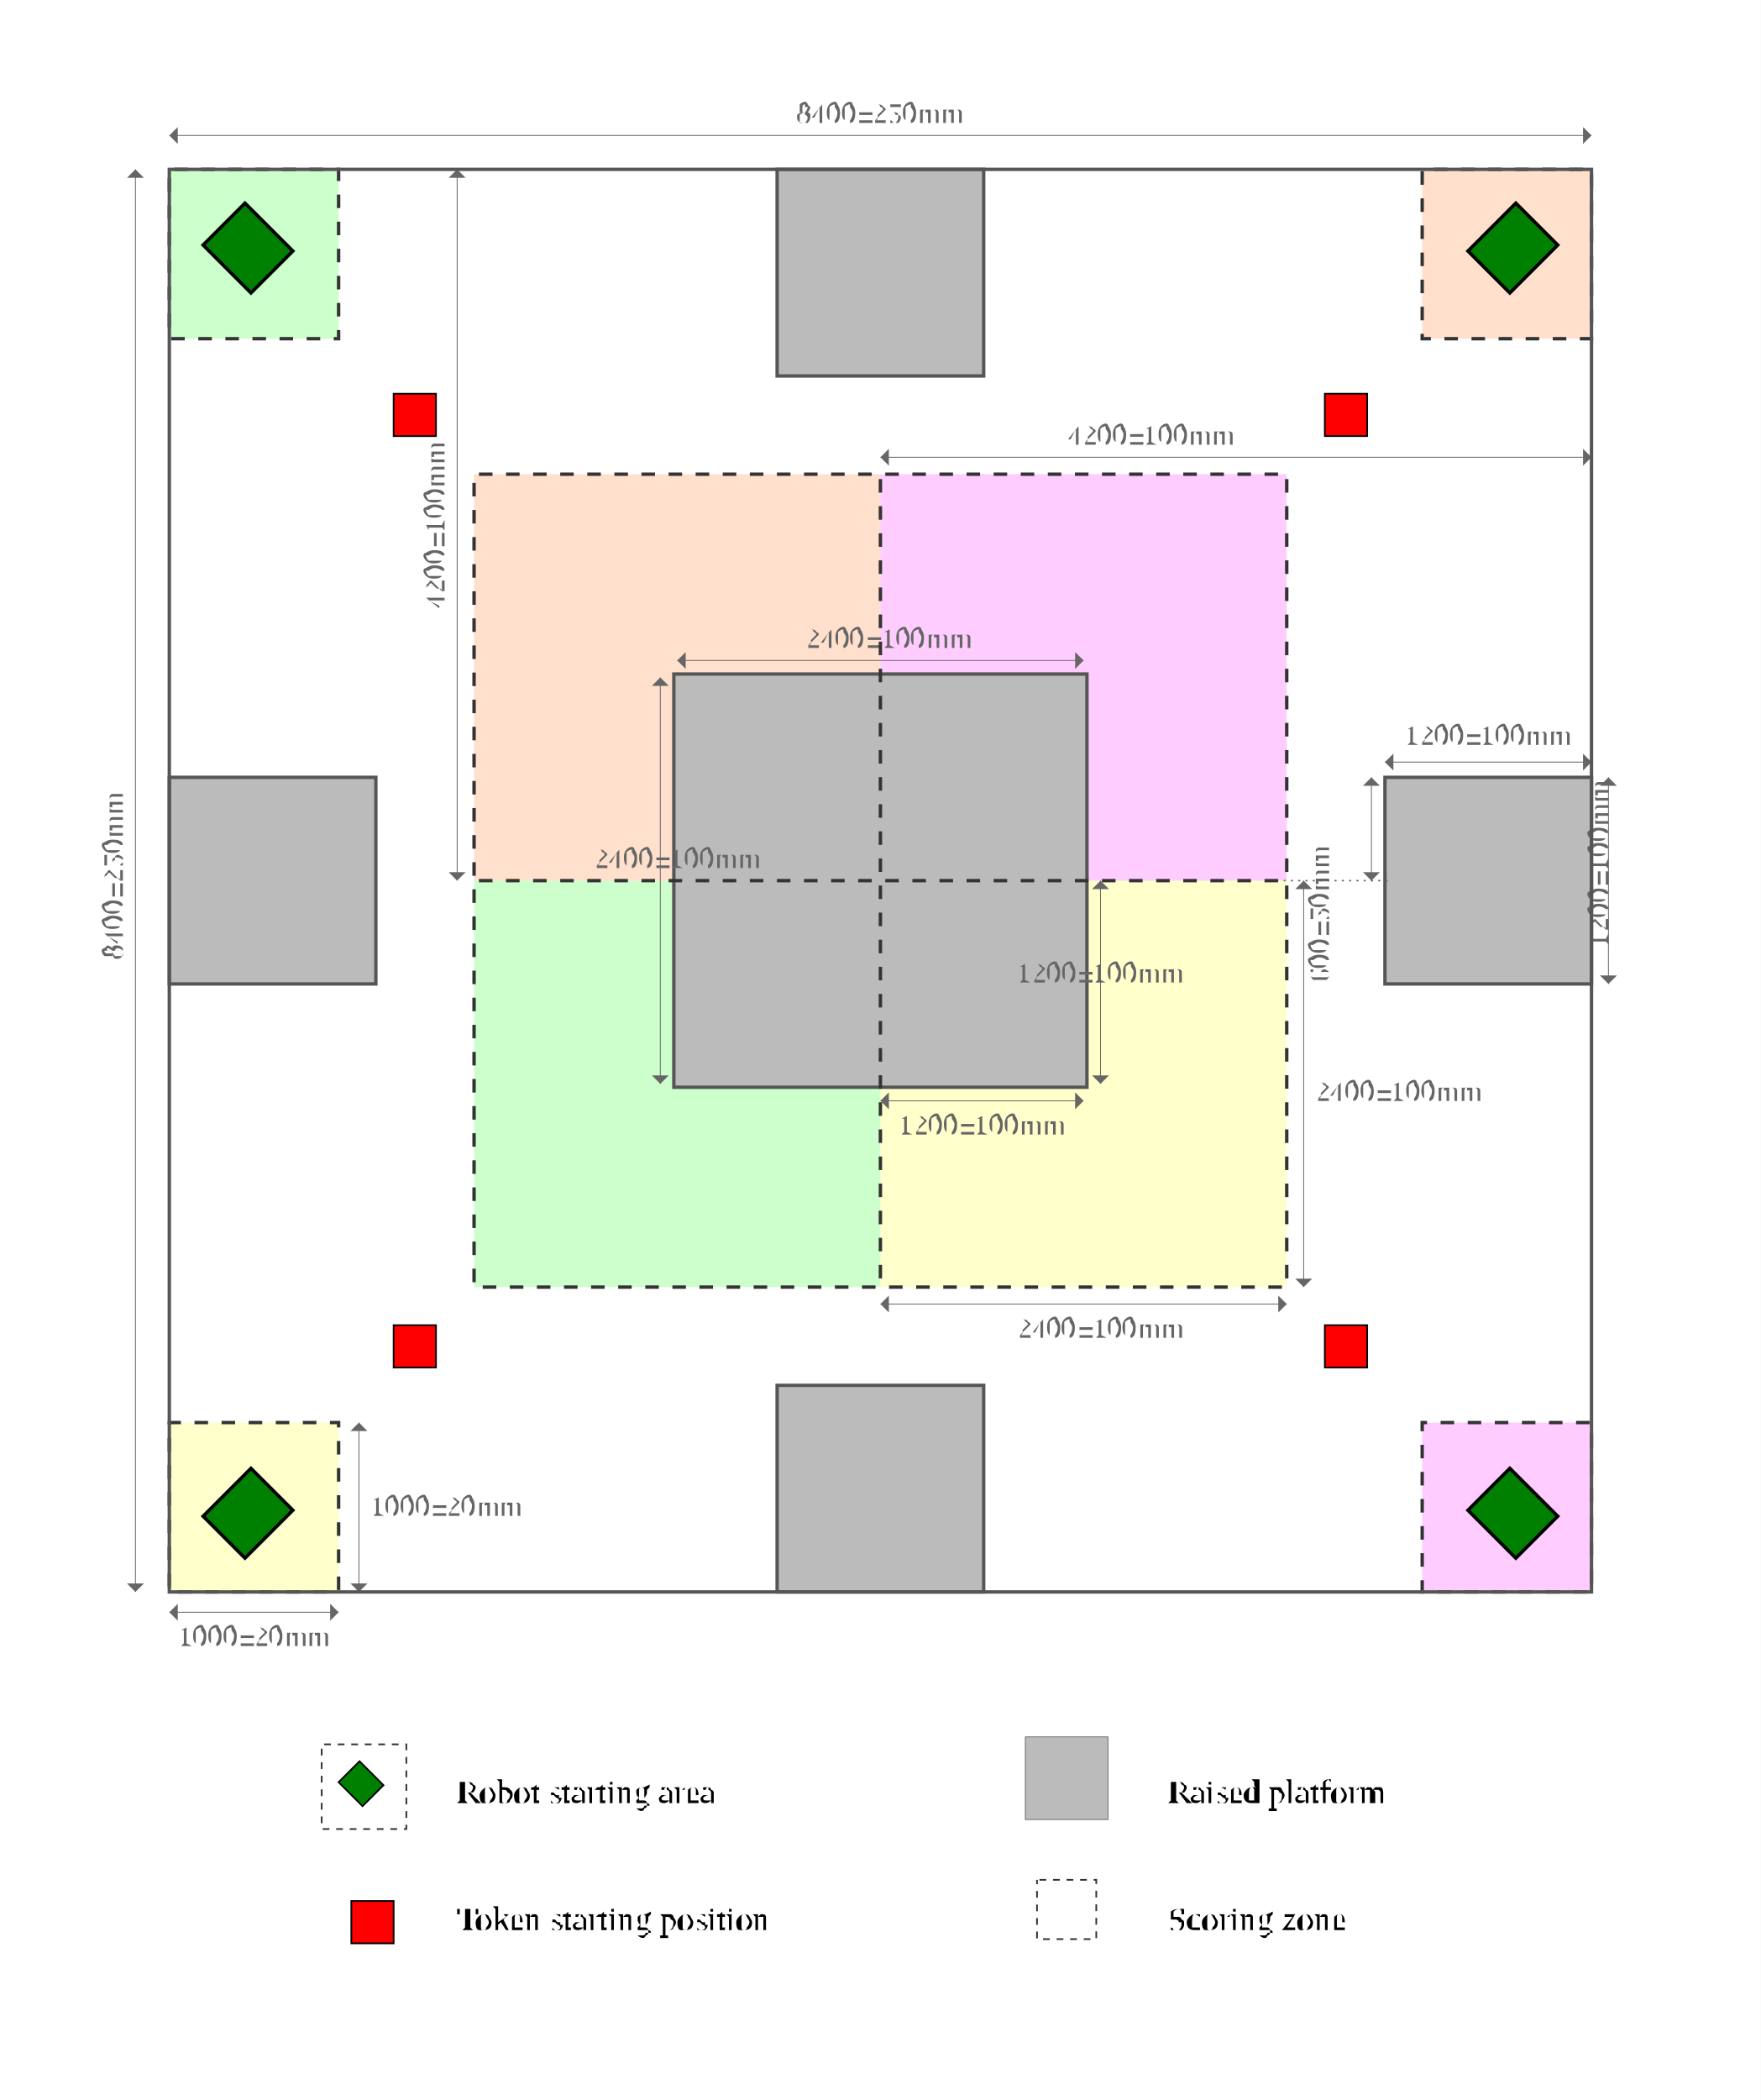
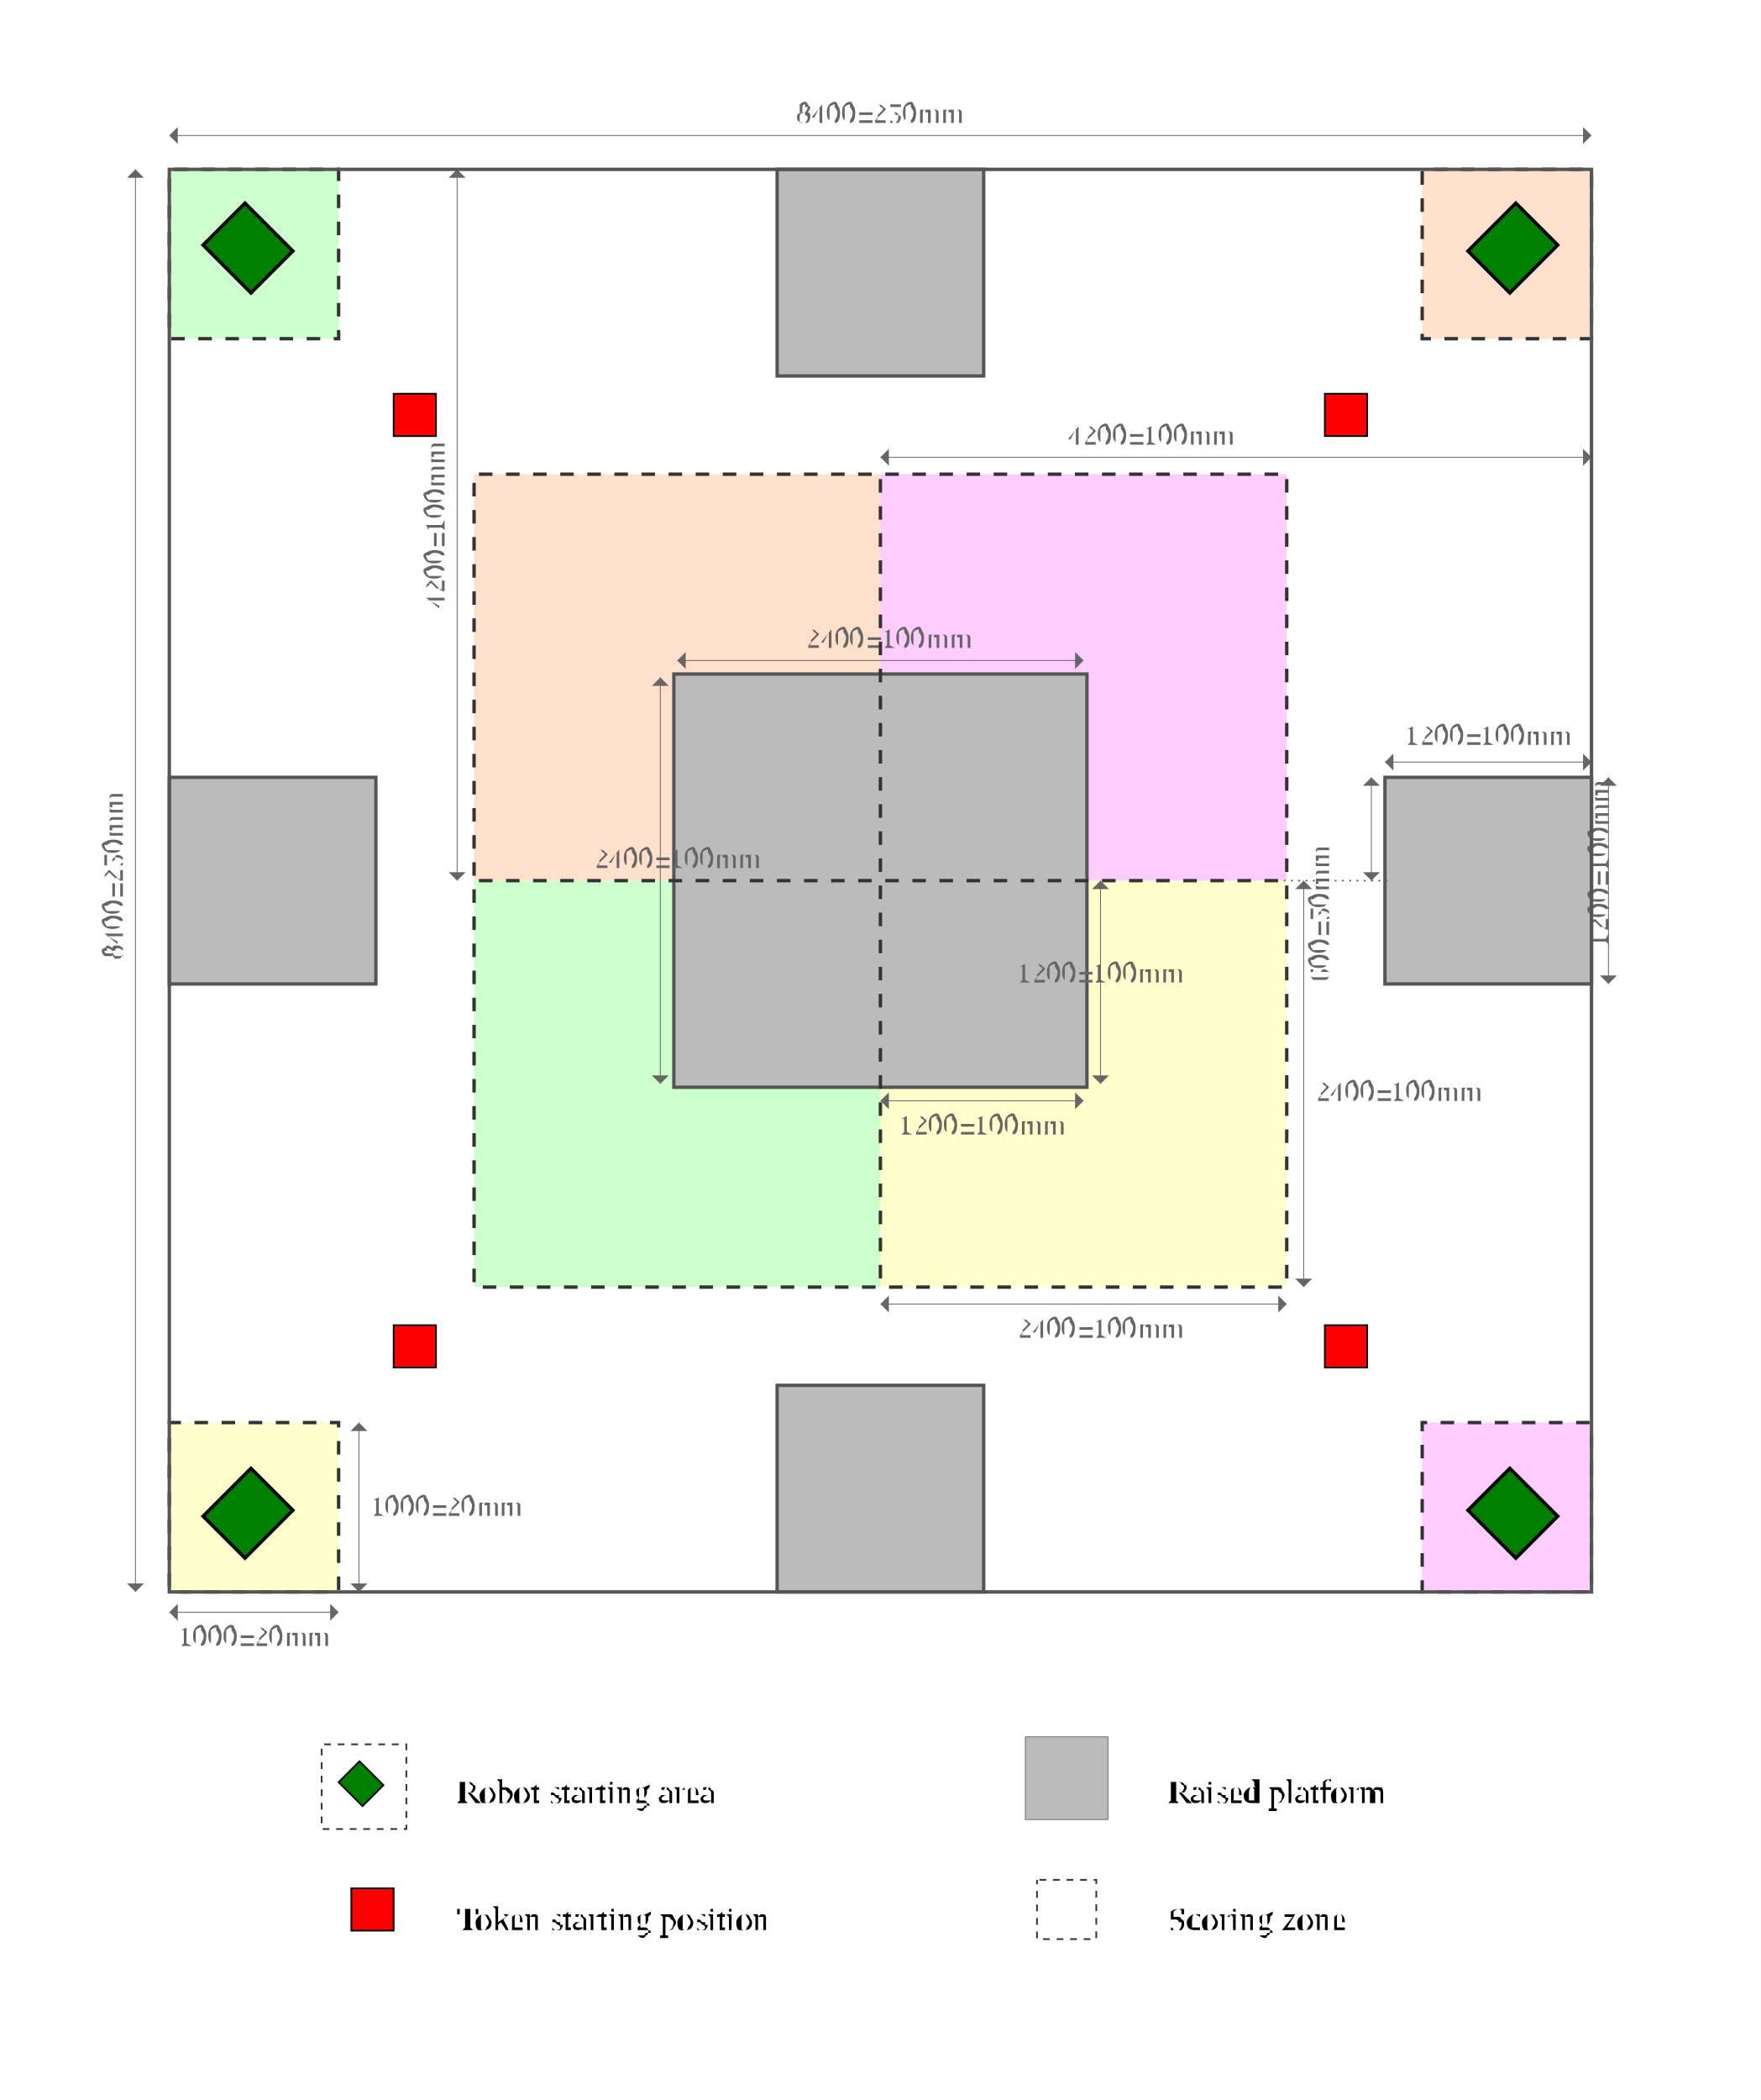
<svg xmlns="http://www.w3.org/2000/svg" xmlns:xlink="http://www.w3.org/1999/xlink" version="1.1" baseProfile="full" width="1040" height="1240">
  <style type="text/css">
    

      .arena-wall {
          fill: none;
          stroke: #555;
          stroke-width: .02;
      }

      .platform {
          fill: #bbb;
          stroke: #555;
          stroke-width: .02;
      }

      #robot {
          fill: green;
          fill-opacity: 1;
          stroke: black;
          stroke-width: 0.02;
      }

      .corner {
          fill-opacity: 0.2;
      }
      .corner-0 {
          fill: #00ff00;
      }
      .corner-1 {
          fill: #ff6600;
      }
      .corner-2 {
          fill: #ff00ff;
      }
      .corner-3 {
          fill: #ffff00;
      }

      #token {
          fill: red;
          stroke: black;
          stroke-width: 0.01;
      }

      .starting-area {
          stroke: #333;
          stroke-width: 0.02;
          /*stroke-dasharray: 0.141, 0.141;*/
          stroke-dasharray: 0.08 0.08;
          stroke-dashoffset: -50%;
      }

      .scoring-zone {
          stroke: #333;
          stroke-width: 0.02;
          stroke-dasharray: 0.08 0.08;
          stroke-dashoffset: -50%;
          fill: none;
      }

      .dimension line {
        stroke: #666;
        stroke-width: 0.005;
        marker-start: url(#dimension-arrow-head-start);
        marker-end: url(#dimension-arrow-head-end);
      }

      .dimension text {
        fill: #666;
        font-size: 0.175px;
      }
      .dimension text.above {
        text-anchor: middle;
      }
      .dimension text.left-rotated {
        text-anchor: middle;
        transform: rotate(-90deg);
      }
      .dimension text.left {
        text-anchor: end;
        dominant-baseline: middle;
      }
      .dimension text.right {
        text-anchor: start;
        dominant-baseline: middle;
      }

      .dimension-arrow-head {
        fill: #666;
      }

      .dimension-guide {
        stroke: #666;
        stroke-width: 0.01;
        stroke-dasharray: 0.003 0.04;
        stroke-linecap: round;
        fill: none;
      }

      .legend-label {
        font-size: 0.2px;
        text-anchor: start;
        dominant-baseline: middle;
      }

    
  </style>
  <defs>
    <rect width="0.35" height="0.4" x="-0.175" y="-0.25" id="robot" />
    <g id="starting-area">
      <rect width="1" height="1" x="0" y="0" class="starting-area" />
      <g transform="translate(0.5 0.5) rotate(-45)">
        <use xlink:href="#robot" />
      </g>
    </g>
    <rect width="0.25" height="0.25" x="-0.125" y="-0.125" id="token" />
    <rect width="1.22" height="1.22" y="-0.61" id="side-platform" class="platform" />
    <rect width="2.4" height="2.4" x="-2.4" y="0" id="scoring-zone-background" />
    <g id="scoring-zones">
      <use class="corner corner-0" xlink:href="#scoring-zone-background" />
      <use class="corner corner-1" xlink:href="#scoring-zone-background" transform="rotate(90)" />
      <use class="corner corner-2" xlink:href="#scoring-zone-background" transform="rotate(180)" />
      <use class="corner corner-3" xlink:href="#scoring-zone-background" transform="rotate(270)" />
      <rect width="2.44" height="2.44" x="-1.22" y="-1.22" id="platform" class="platform" />
      <g class="dimension" transform="translate(0 -1.3)">
        <line x1="-1.2" y1="0" x2="1.2" y2="0" />
        <text x="0.05" y="-0.075" class="above">2400±100mm</text>
      </g>
      <g class="dimension" transform="translate(-1.3 0)">
        <line x1="0" y1="-1.2" x2="0" y2="1.2" />
        <text x="0.1" y="-0.075" class="above">2400±100mm</text>
      </g>
      <g class="dimension" transform="translate(0 1.3)">
        <line x1="1.2" y1="0" x2="0" y2="0" />
        <text x="0.6" y="0.2" class="above">1200±100mm</text>
      </g>
      <g class="dimension" transform="translate(1.3 0)">
        <line x1="0" y1="1.2" x2="0" y2="0" />
        <text x="0" y="0.6" class="above">1200±100mm</text>
      </g>
      <rect width="4.8" height="4.8" x="-2.4" y="-2.4" class="scoring-zone" />
      <line y1="-2.4" y2="2.4" class="scoring-zone" />
      <line x1="-2.4" x2="2.4" class="scoring-zone" />
      <g class="dimension" transform="translate(0 2.5)">
        <line x1="2.4" y1="0" x2="0" y2="0" />
        <text x="1.3" y="0.2" class="above">2400±100mm</text>
      </g>
      <g class="dimension" transform="translate(2.5 0)">
        <line x1="0" y1="2.4" x2="0" y2="0" />
        <text x="0.07" y="1.3" lass="above">2400±100mm</text>
      </g>
    </g>
    <g id="dimension-arrow-head" transform="scale(0.05)">
      <path d="M0,0 L1,1 L1,-1 L0,0" class="dimension-arrow-head" />
    </g>
    <marker id="dimension-arrow-head-start" orient="auto" markerWidth="1" markerHeight="2" refX="0" refY="1" markerUnits="userSpaceOnUse">
      <use xlink:href="#dimension-arrow-head" transform="translate(0 1)" />
    </marker>
    <marker id="dimension-arrow-head-end" orient="auto" markerWidth="1" markerHeight="2" refX="1" refY="1" markerUnits="userSpaceOnUse">
      <use xlink:href="#dimension-arrow-head" transform="translate(1 1) scale(-1 1)" />
    </marker>
  </defs>
  <rect width="100%" height="100%" fill="white" />
  <g id="arena-space" transform="scale(100)">
    <g id="arena" transform="translate(1 1)">
      <use class="corner corner-0" xlink:href="#starting-area" />
      <use class="corner corner-1" xlink:href="#starting-area" transform="rotate(90 4.2 4.2)" />
      <use class="corner corner-2" xlink:href="#starting-area" transform="rotate(180 4.2 4.2)" />
      <use class="corner corner-3" xlink:href="#starting-area" transform="rotate(270 4.2 4.2)" />
      <g class="dimension" transform="translate(0 8.52)">
        <line x1="0" y1="0" x2="1" y2="0" />
        <text x="0.5" y="0.2" class="above">1000±20mm</text>
      </g>
      <g class="dimension" transform="translate(1.12 7.4)">
        <line x1="0" y1="1" x2="0" y2="0" />
        <text x="0.07" y="0.55" lass="above">1000±20mm</text>
      </g>
      <use xlink:href="#side-platform" transform="translate(0 4.2)" />
      <use xlink:href="#side-platform" transform="rotate(90 4.2 4.2) translate(0 4.2)" />
      <use xlink:href="#side-platform" transform="rotate(180 4.2 4.2) translate(0 4.2)" />
      <use xlink:href="#side-platform" transform="rotate(270 4.2 4.2) translate(0 4.2)" />
      <g class="dimension" transform="translate(8.4 4.2) translate(0 -0.7)">
        <line x1="-1.22" y1="0" x2="0" y2="0" />
        <text x="-0.61" y="-0.1" class="above">1200±100mm</text>
      </g>
      <line x1="6.5" y1="4.2" x2="7.2" y2="4.2" class="dimension-guide" />
      <g class="dimension" transform="translate(8.4 4.2) translate(-1.3 0)">
        <line x1="0" y1="0" x2="0" y2="-0.61" />
        <text x="-0.2" y="-0.25" class="left-rotated">600±50mm</text>
      </g>
      <g class="dimension" transform="translate(8.4 4.2) translate(0.1 0)">
        <line x1="0" y1="0.61" x2="0" y2="-0.61" />
        <text x="0.1" y="0" class="left-rotated">1200±100mm</text>
      </g>
      <use xlink:href="#scoring-zones" transform="translate(4.2 4.2)" />
      <g class="dimension" transform="translate(6.3 1.7)">
        <line x1="-2.1" y1="0" x2="2.1" y2="0" />
        <text x="-0.5" y="-0.075" class="above">4200±100mm</text>
      </g>
      <g class="dimension" transform="translate(1.7 2.1)">
        <line x1="0" y1="-2.1" x2="0" y2="2.1" />
        <text x="0" y="-0.075" class="left-rotated">4200±100mm</text>
      </g>
      <use xlink:href="#token" transform="translate(1.45 1.45)" />
      <use xlink:href="#token" transform="rotate(90 4.2 4.2) translate(1.45 1.45)" />
      <use xlink:href="#token" transform="rotate(180 4.2 4.2) translate(1.45 1.45)" />
      <use xlink:href="#token" transform="rotate(270 4.2 4.2) translate(1.45 1.45)" />
      <rect width="8.4" height="8.4" x="0" y="0" class="arena-wall" />
      <g class="dimension" transform="translate(4.2 -0.2)">
        <line x1="-4.2" y1="0" x2="4.2" y2="0" />
        <text x="0" y="-0.075" class="above">8400±250mm</text>
      </g>
      <g class="dimension" transform="translate(-0.2 4.2)">
        <line x1="0" y1="-4.2" x2="0" y2="4.2" />
        <text x="0.03" y="-0.075" class="left-rotated">8400±250mm</text>
      </g>
    </g>
    <g id="legend" transform="translate(2.2 10.6)">
      <g transform="translate(0 0)">
        <use fill="none" xlink:href="#starting-area" transform="scale(0.5) translate(-0.6 -0.6)" />
        <text x="0.5" y="0" class="legend-label">Robot starting area</text>
      </g>
      <g transform="translate(0 0.75)">
-         <use xlink:href="#token" />
+         <use xlink:href="#token" transform="translate(0 -0.075)" />
        <text x="0.5" y="0" class="legend-label">Token starting position</text>
      </g>
      <g transform="translate(4.2 0)">
        <use xlink:href="#platform" transform="scale(0.2) translate(-0.5 -0.5)" />
        <text x="0.5" y="0" class="legend-label">Raised platform</text>
      </g>
      <g transform="translate(4.2 0.75)">
        <rect width="0.7" height="0.7" x="-0.55" y="-0.5" class="scoring-zone" transform="scale(0.5)" />
        <text x="0.5" y="0" class="legend-label">Scoring zone</text>
      </g>
    </g>
  </g>
</svg>
